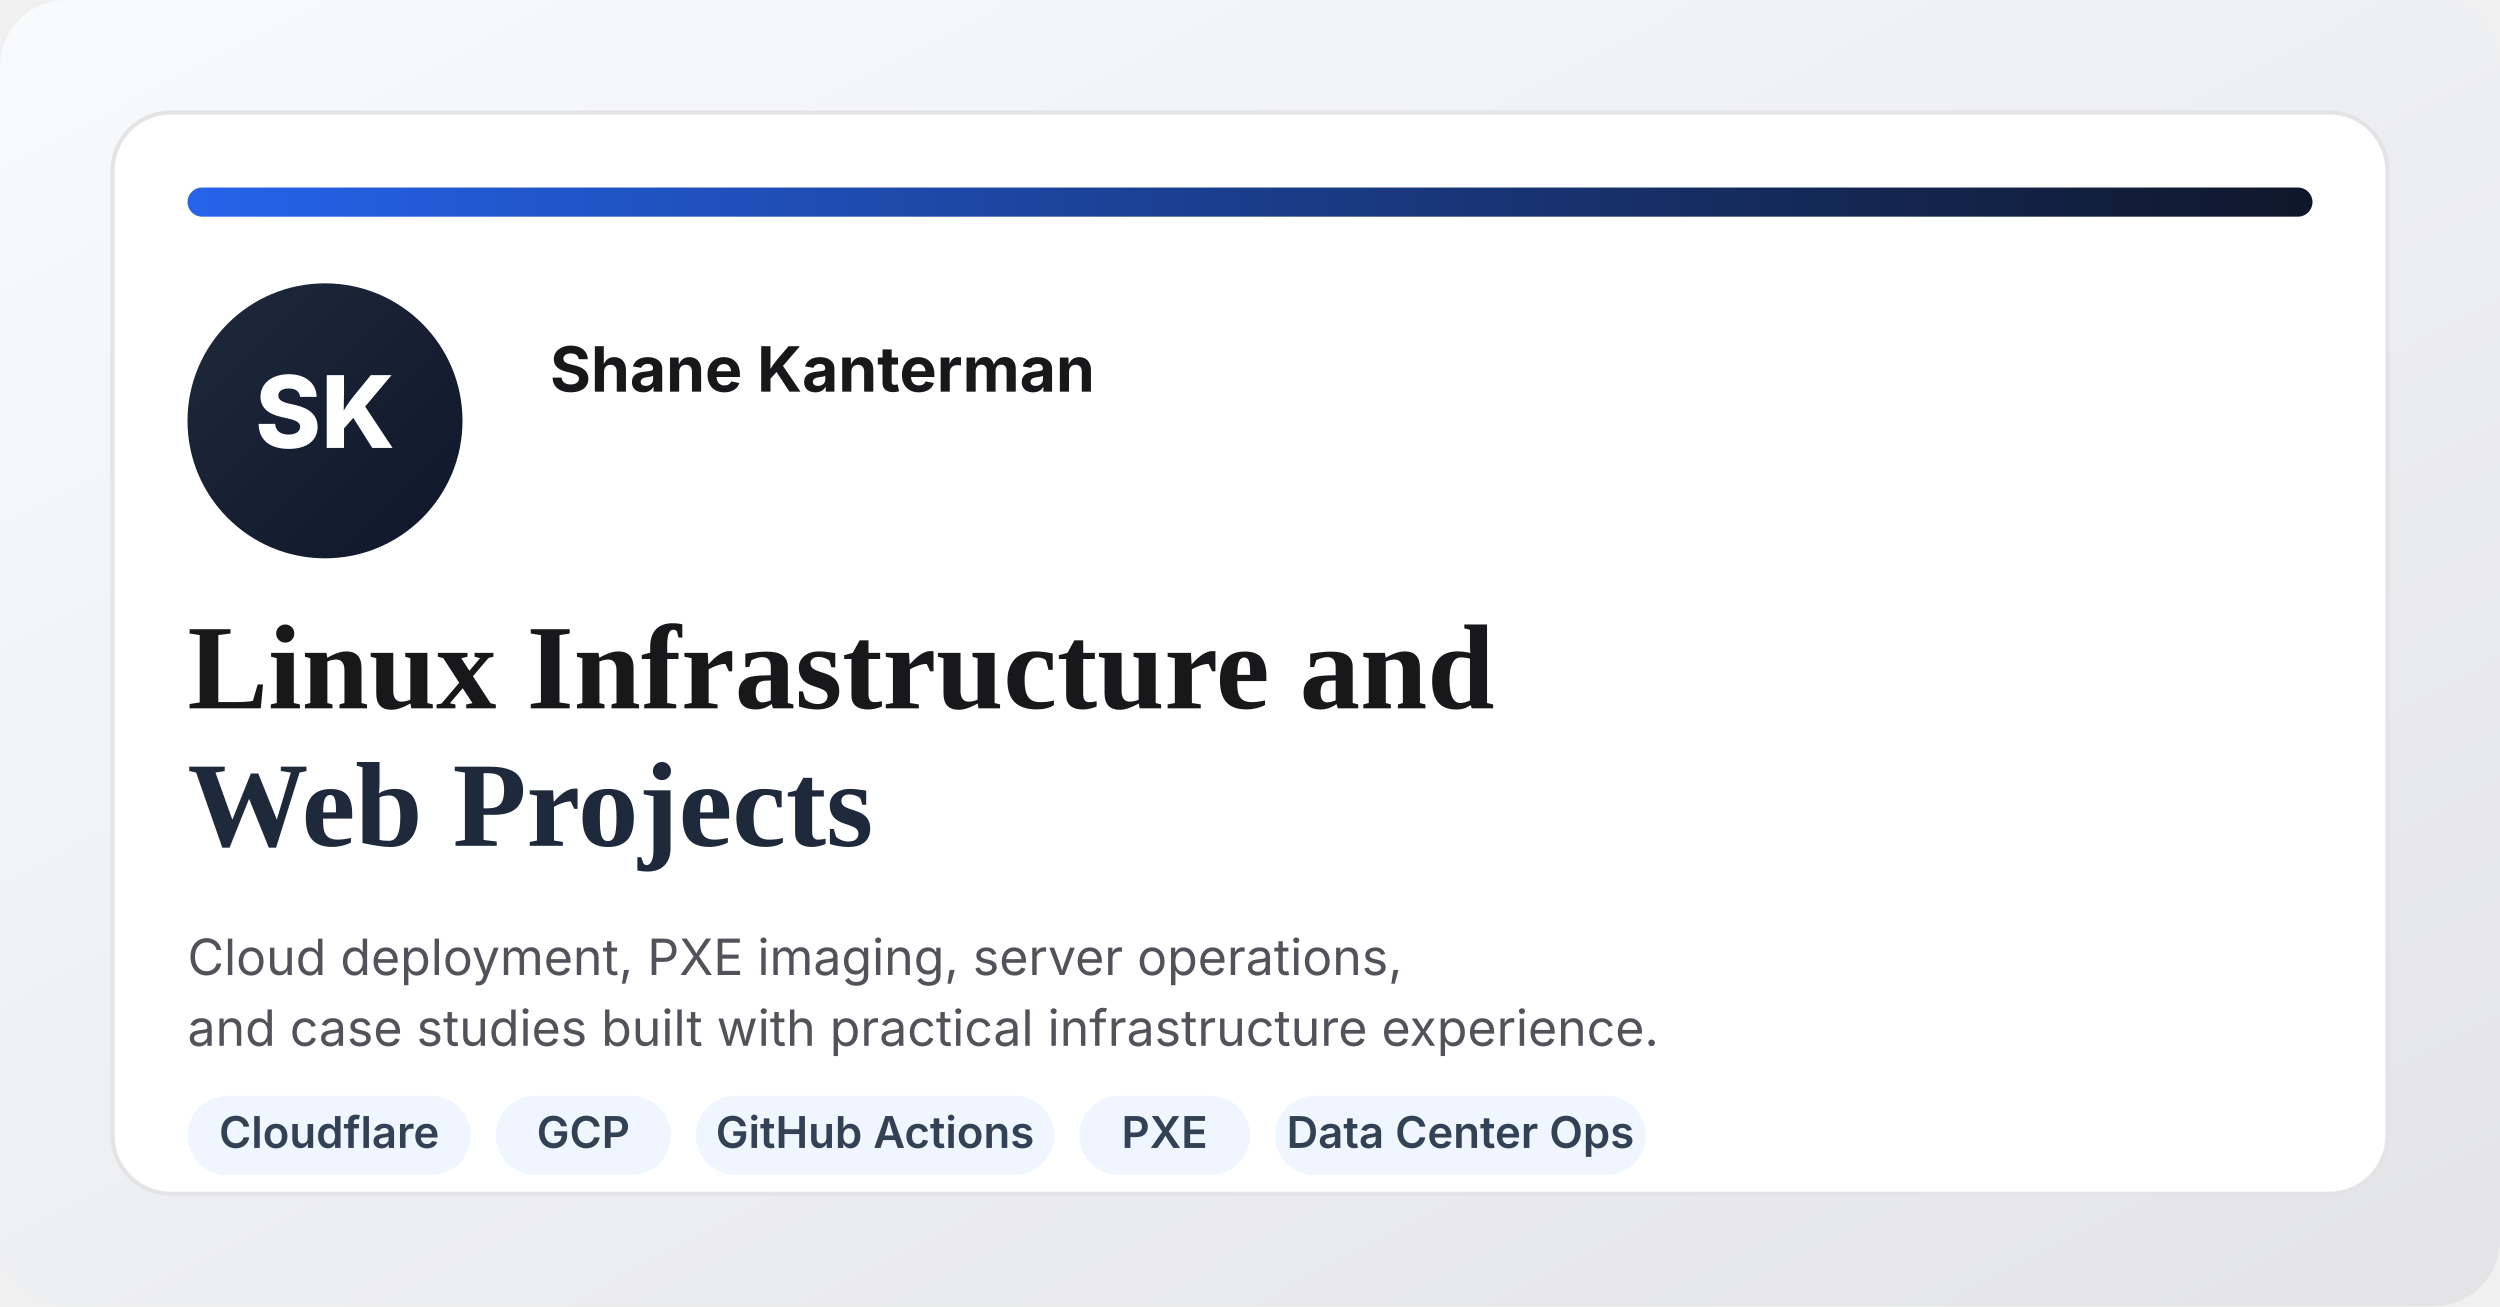
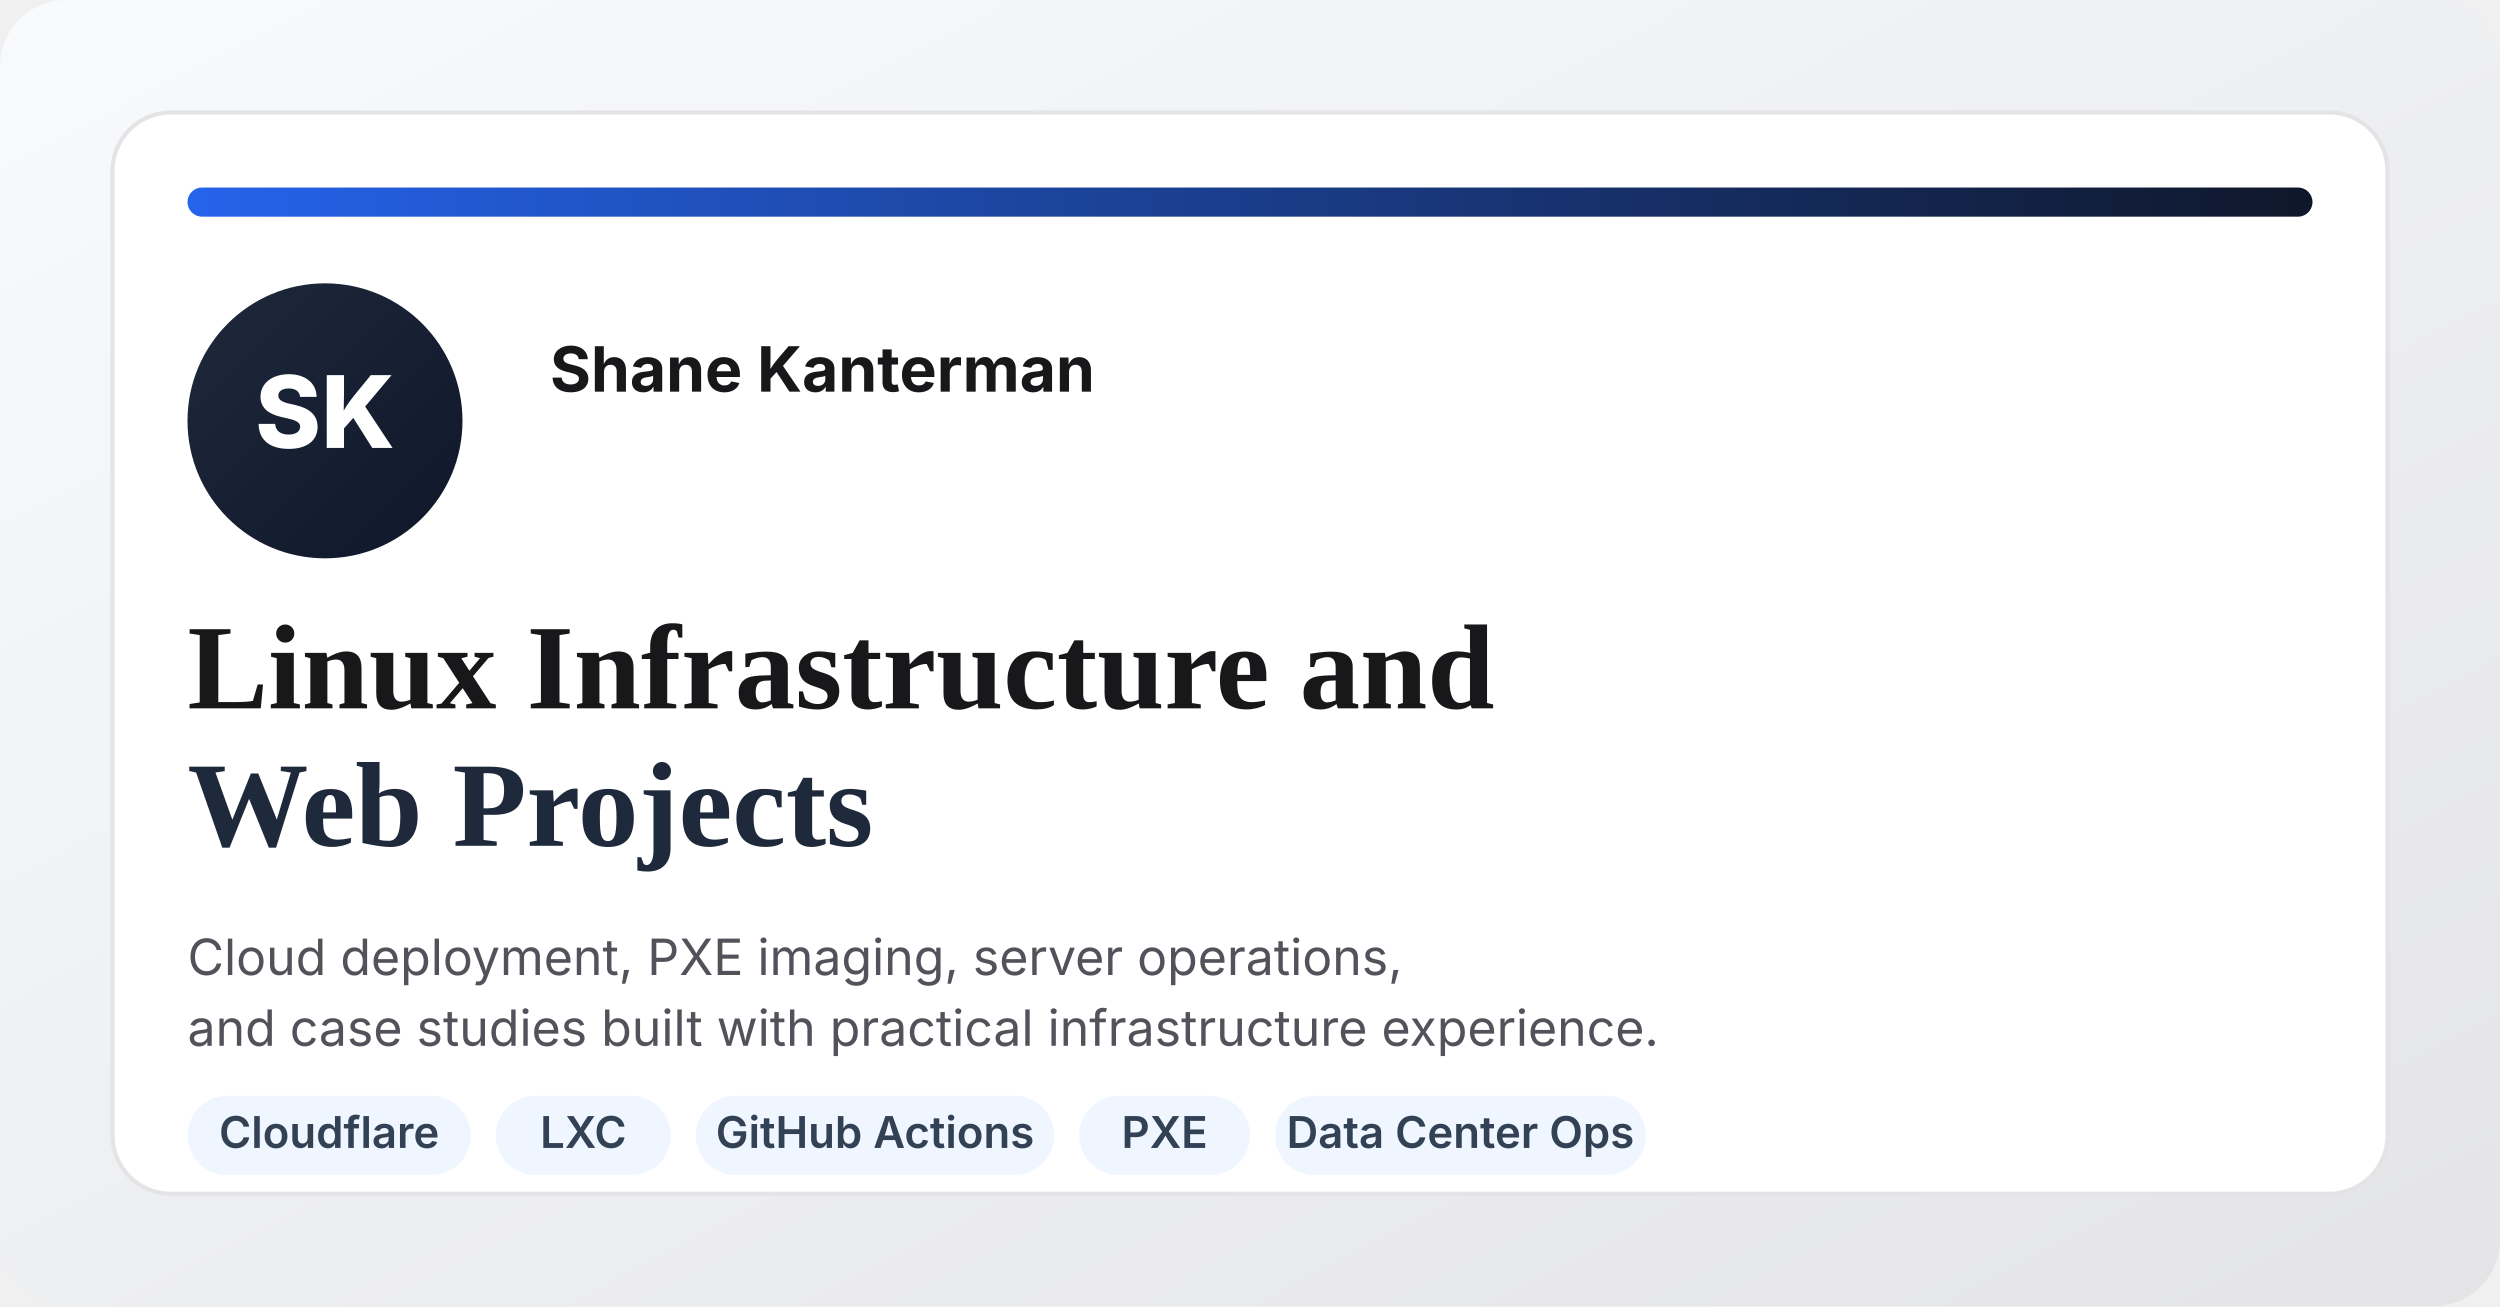
<svg xmlns="http://www.w3.org/2000/svg" width="1200" height="627" viewBox="0 0 1200 627" role="img" aria-labelledby="title desc">
  <defs>
    <linearGradient id="bg" x1="0" y1="0" x2="1" y2="1">
      <stop offset="0%" stop-color="#f8fafc" />
      <stop offset="100%" stop-color="#e4e4e7" />
    </linearGradient>
    <linearGradient id="panel" x1="0" y1="0" x2="1" y2="1">
      <stop offset="0%" stop-color="#1e293b" />
      <stop offset="100%" stop-color="#0f172a" />
    </linearGradient>
    <linearGradient id="accent" x1="0" y1="0" x2="1" y2="0">
      <stop offset="0%" stop-color="#2563eb" />
      <stop offset="100%" stop-color="#0f172a" />
    </linearGradient>
  </defs>
  <rect width="1200" height="627" rx="32" fill="url(#bg)" />
  <rect x="54" y="54" width="1092" height="519" rx="28" fill="#ffffff" stroke="#e4e4e7" stroke-width="2" />
  <rect x="90" y="90" width="1020" height="14" rx="7" fill="url(#accent)" />
  <rect x="90" y="136" width="132" height="132" rx="66" fill="url(#panel)" />
  <text x="156" y="215" text-anchor="middle" font-family="Inter, Arial, sans-serif" font-size="48" font-weight="800" fill="#ffffff">SK</text>
  <text x="264" y="188" font-family="Inter, Arial, sans-serif" font-size="30" font-weight="700" fill="#18181b">Shane Kanterman</text>
  <text x="90" y="340" font-family="Georgia, Times New Roman, serif" font-size="58" font-weight="700" fill="#18181b">Linux Infrastructure and</text>
  <text x="90" y="406" font-family="Georgia, Times New Roman, serif" font-size="58" font-weight="700" fill="#1e293b">Web Projects</text>
  <text x="90" y="468" font-family="Inter, Arial, sans-serif" font-size="24" fill="#52525b">
    <tspan x="90">Cloud deployment, PXE imaging, server operations,</tspan>
    <tspan x="90" dy="34">and case studies built with practical infrastructure experience.</tspan>
  </text>
  <g font-family="Inter, Arial, sans-serif" font-size="21" font-weight="600" fill="#334155">
    <rect x="90" y="526" width="136" height="38" rx="19" fill="#eff6ff" />
    <text x="158" y="551" text-anchor="middle">Cloudflare</text>
    <rect x="238" y="526" width="84" height="38" rx="19" fill="#eff6ff" />
-     <text x="280" y="551" text-anchor="middle">GCP</text>
+     <text x="280" y="551" text-anchor="middle">LXC</text>
    <rect x="334" y="526" width="172" height="38" rx="19" fill="#eff6ff" />
    <text x="420" y="551" text-anchor="middle">GitHub Actions</text>
    <rect x="518" y="526" width="82" height="38" rx="19" fill="#eff6ff" />
    <text x="559" y="551" text-anchor="middle">PXE</text>
    <rect x="612" y="526" width="178" height="38" rx="19" fill="#eff6ff" />
    <text x="701" y="551" text-anchor="middle">Data Center Ops</text>
  </g>
</svg>
